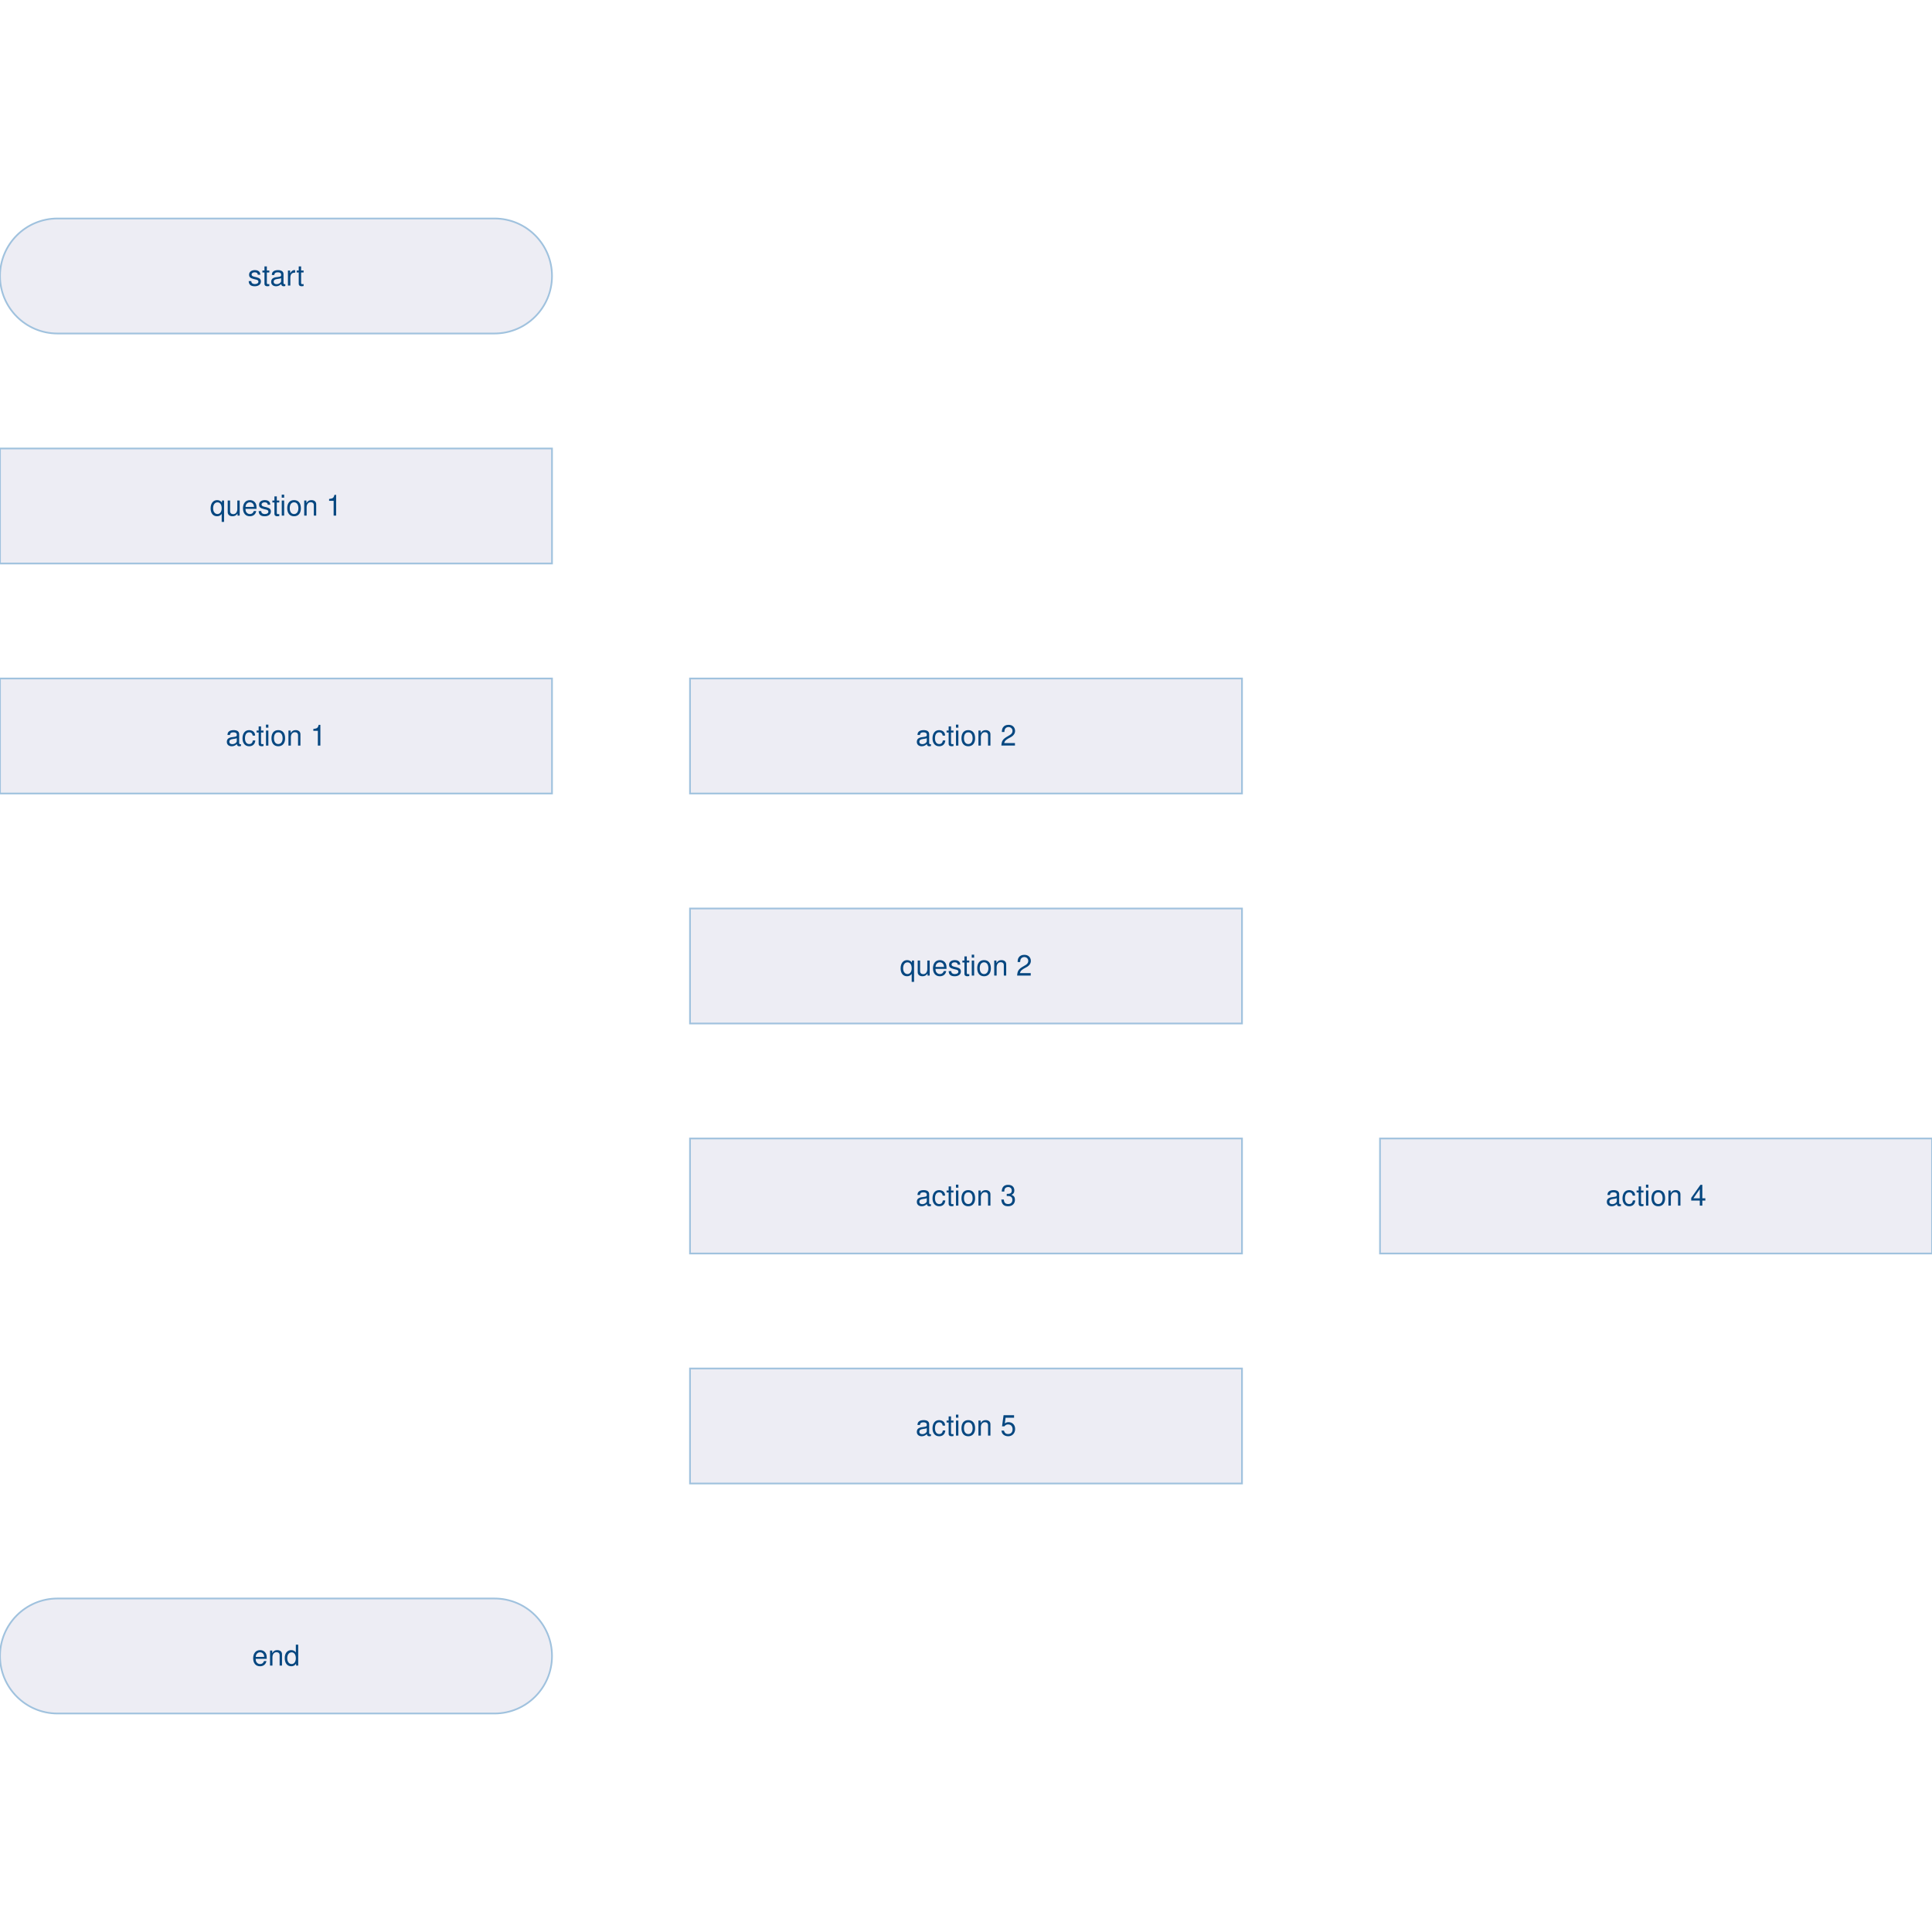
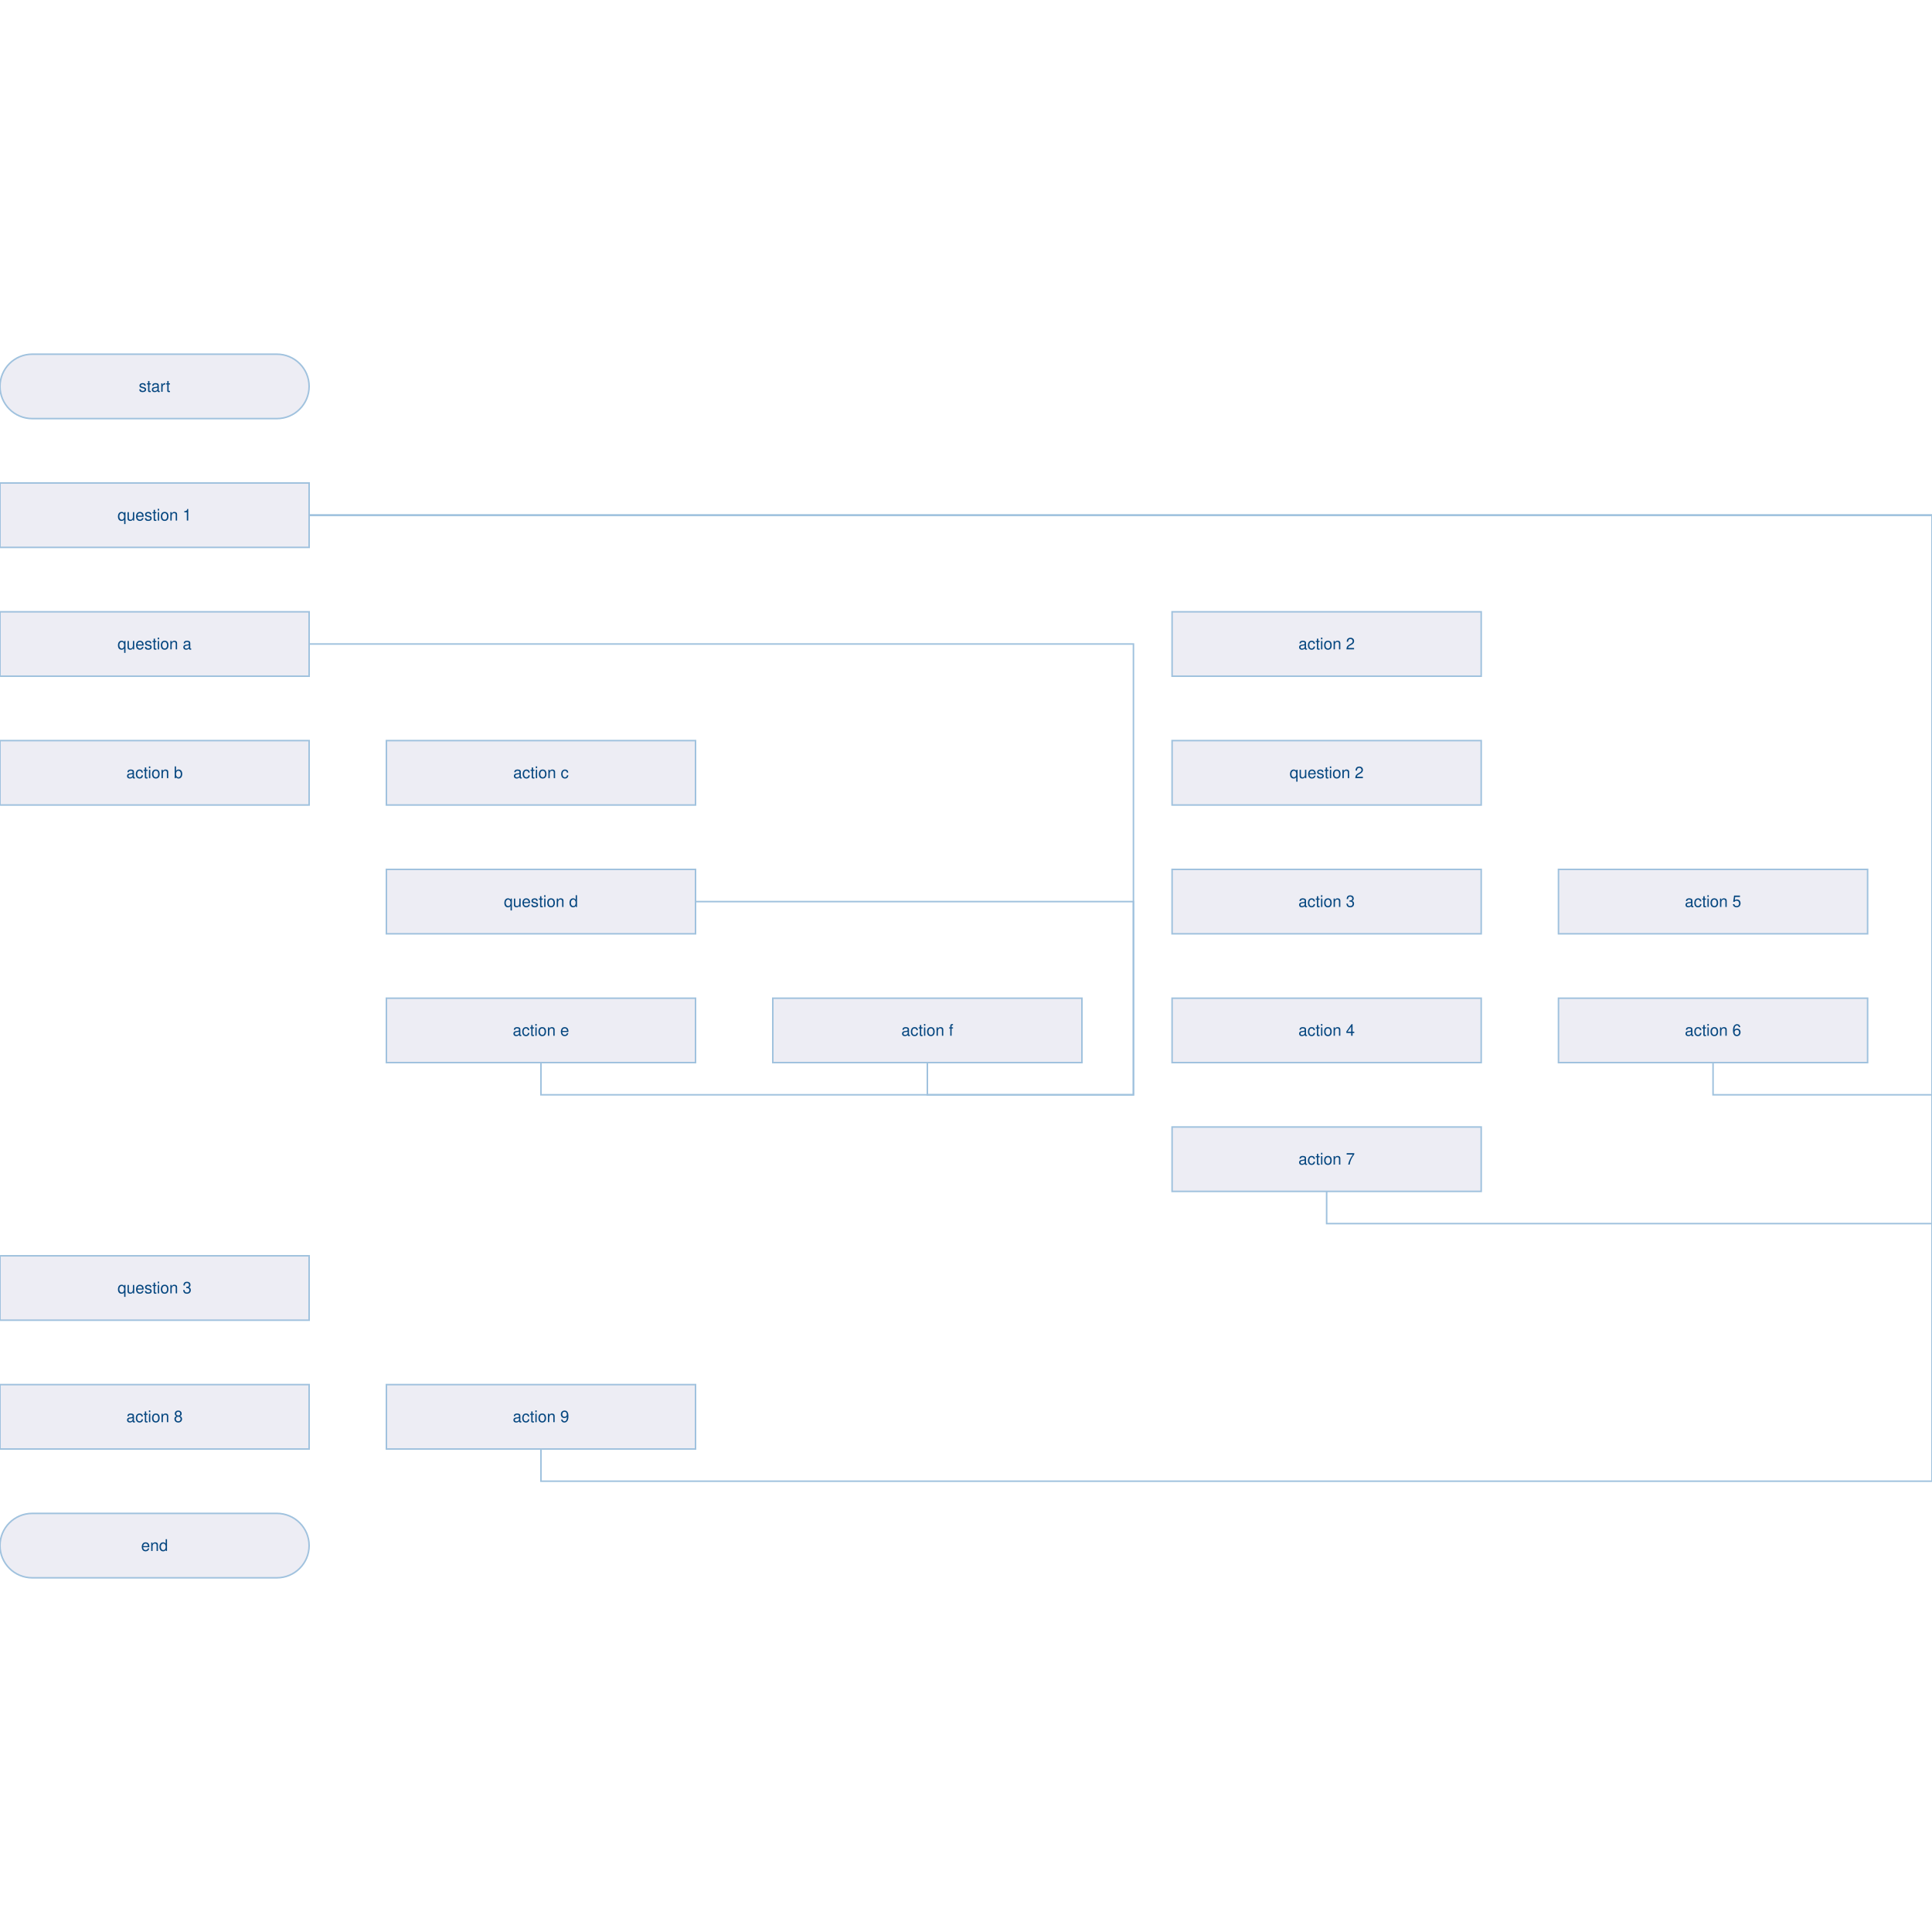
<svg xmlns="http://www.w3.org/2000/svg" font-size="1" viewBox="0.0 0.0 1000.0 1000.0" stroke="rgb(0,0,0)" width="1000" stroke-opacity="1" height="1000" version="1.1">
  <defs />
-   <g stroke-linejoin="miter" fill-opacity="1.0" fill="rgb(237,237,244)" stroke="rgb(160,194,222)" stroke-linecap="butt" stroke-miterlimit="10.0" stroke-opacity="1.0" stroke-width="0.88">
-     <path d="M 285.714,857.143 h 0 c 0,-16.437 -13.325,-29.762 -29.762 -29.762h -226.19 c -16.437,-0 -29.762,13.325 -29.762 29.762h 0 c -0,16.437 13.325,29.762 29.762 29.762h 226.19 c 16.437,0 29.762,-13.325 29.762 -29.762Z" />
+   <g stroke-linejoin="miter" fill-opacity="0.0" fill="rgb(0,0,0)" stroke="rgb(160,194,222)" stroke-linecap="butt" stroke-miterlimit="10.0" stroke-opacity="1.0" stroke-width="0.796">
+     <path d="M 686.667,600 v 33.333 h 313.333 v -366.667 h -920 " />
  </g>
-   <g stroke-linejoin="miter" fill-opacity="1.0" font-size="14.881px" fill="rgb(6,71,128)" stroke="rgb(0,0,0)" font-weight="300" font-family="helvetica" stroke-linecap="butt" stroke-miterlimit="10.0" stroke-opacity="1.0" stroke-width="3.519">
-     <text transform="matrix(1,0,0,1,142.8571,857.1429)" stroke="none" dominant-baseline="middle" text-anchor="middle">end</text>
+   <g stroke-linejoin="miter" fill-opacity="0.0" fill="rgb(0,0,0)" stroke="rgb(160,194,222)" stroke-linecap="butt" stroke-miterlimit="10.0" stroke-opacity="1.0" stroke-width="0.796">
+     <path d="M 280,533.333 v 33.333 h 306.667 v -233.333 h -506.667 " />
  </g>
-   <g stroke-linejoin="miter" fill-opacity="1.0" fill="rgb(237,237,244)" stroke="rgb(160,194,222)" stroke-linecap="butt" stroke-miterlimit="10.0" stroke-opacity="1.0" stroke-width="0.88">
-     <path d="M 642.857,767.857 l -0,-59.524 h -285.714 l -0,59.524 Z" />
+   <g stroke-linejoin="miter" fill-opacity="0.0" fill="rgb(0,0,0)" stroke="rgb(160,194,222)" stroke-linecap="butt" stroke-miterlimit="10.0" stroke-opacity="1.0" stroke-width="0.796">
+     <path d="M 480,533.333 v 33.333 h 106.667 v -100 h -306.667 " />
  </g>
-   <g stroke-linejoin="miter" fill-opacity="1.0" font-size="14.881px" fill="rgb(6,71,128)" stroke="rgb(0,0,0)" font-weight="300" font-family="helvetica" stroke-linecap="butt" stroke-miterlimit="10.0" stroke-opacity="1.0" stroke-width="3.519">
-     <text transform="matrix(1,0,0,1,500,738.0952)" stroke="none" dominant-baseline="middle" text-anchor="middle">action 5</text>
+   <g stroke-linejoin="miter" fill-opacity="0.0" fill="rgb(0,0,0)" stroke="rgb(160,194,222)" stroke-linecap="butt" stroke-miterlimit="10.0" stroke-opacity="1.0" stroke-width="0.796">
+     <path d="M 886.667,533.333 v 33.333 h 113.333 v -300 h -920 " />
  </g>
-   <g stroke-linejoin="miter" fill-opacity="1.0" fill="rgb(237,237,244)" stroke="rgb(160,194,222)" stroke-linecap="butt" stroke-miterlimit="10.0" stroke-opacity="1.0" stroke-width="0.88">
-     <path d="M 1000,648.809 l -0,-59.524 h -285.714 l -0,59.524 Z" />
+   <g stroke-linejoin="miter" fill-opacity="0.0" fill="rgb(0,0,0)" stroke="rgb(160,194,222)" stroke-linecap="butt" stroke-miterlimit="10.0" stroke-opacity="1.0" stroke-width="0.796">
+     <path d="M 280,733.333 v 33.333 h 720 v -500 h -920 " />
  </g>
-   <g stroke-linejoin="miter" fill-opacity="1.0" font-size="14.881px" fill="rgb(6,71,128)" stroke="rgb(0,0,0)" font-weight="300" font-family="helvetica" stroke-linecap="butt" stroke-miterlimit="10.0" stroke-opacity="1.0" stroke-width="3.519">
-     <text transform="matrix(1,0,0,1,857.1429,619.0476)" stroke="none" dominant-baseline="middle" text-anchor="middle">action 4</text>
+   <g stroke-linejoin="miter" fill-opacity="1.0" fill="rgb(237,237,244)" stroke="rgb(160,194,222)" stroke-linecap="butt" stroke-miterlimit="10.0" stroke-opacity="1.0" stroke-width="0.796">
+     <path d="M 160,800 h 0 c 0,-9.205 -7.462,-16.667 -16.667 -16.667h -126.667 c -9.205,-0 -16.667,7.462 -16.667 16.667h 0 c -0,9.205 7.462,16.667 16.667 16.667h 126.667 c 9.205,0 16.667,-7.462 16.667 -16.667Z" />
  </g>
-   <g stroke-linejoin="miter" fill-opacity="1.0" fill="rgb(237,237,244)" stroke="rgb(160,194,222)" stroke-linecap="butt" stroke-miterlimit="10.0" stroke-opacity="1.0" stroke-width="0.88">
-     <path d="M 642.857,648.809 l -0,-59.524 h -285.714 l -0,59.524 Z" />
+   <g stroke-linejoin="miter" fill-opacity="1.0" font-size="8.333px" fill="rgb(6,71,128)" stroke="rgb(0,0,0)" font-weight="300" font-family="helvetica" stroke-linecap="butt" stroke-miterlimit="10.0" stroke-opacity="1.0" stroke-width="3.183">
+     <text transform="matrix(1,0,0,1,80,800)" stroke="none" dominant-baseline="middle" text-anchor="middle">end</text>
  </g>
-   <g stroke-linejoin="miter" fill-opacity="1.0" font-size="14.881px" fill="rgb(6,71,128)" stroke="rgb(0,0,0)" font-weight="300" font-family="helvetica" stroke-linecap="butt" stroke-miterlimit="10.0" stroke-opacity="1.0" stroke-width="3.519">
-     <text transform="matrix(1,0,0,1,500,619.0476)" stroke="none" dominant-baseline="middle" text-anchor="middle">action 3</text>
+   <g stroke-linejoin="miter" fill-opacity="1.0" fill="rgb(237,237,244)" stroke="rgb(160,194,222)" stroke-linecap="butt" stroke-miterlimit="10.0" stroke-opacity="1.0" stroke-width="0.796">
+     <path d="M 360,750 l -0,-33.333 h -160 l -0,33.333 Z" />
  </g>
-   <g stroke-linejoin="miter" fill-opacity="1.0" fill="rgb(237,237,244)" stroke="rgb(160,194,222)" stroke-linecap="butt" stroke-miterlimit="10.0" stroke-opacity="1.0" stroke-width="0.88">
-     <path d="M 642.857,529.762 l -0,-59.524 h -285.714 l -0,59.524 Z" />
+   <g stroke-linejoin="miter" fill-opacity="1.0" font-size="8.333px" fill="rgb(6,71,128)" stroke="rgb(0,0,0)" font-weight="300" font-family="helvetica" stroke-linecap="butt" stroke-miterlimit="10.0" stroke-opacity="1.0" stroke-width="3.183">
+     <text transform="matrix(1,0,0,1,280,733.3333)" stroke="none" dominant-baseline="middle" text-anchor="middle">action 9</text>
  </g>
-   <g stroke-linejoin="miter" fill-opacity="1.0" font-size="14.881px" fill="rgb(6,71,128)" stroke="rgb(0,0,0)" font-weight="300" font-family="helvetica" stroke-linecap="butt" stroke-miterlimit="10.0" stroke-opacity="1.0" stroke-width="3.519">
-     <text transform="matrix(1,0,0,1,500,500)" stroke="none" dominant-baseline="middle" text-anchor="middle">question 2</text>
+   <g stroke-linejoin="miter" fill-opacity="1.0" fill="rgb(237,237,244)" stroke="rgb(160,194,222)" stroke-linecap="butt" stroke-miterlimit="10.0" stroke-opacity="1.0" stroke-width="0.796">
+     <path d="M 160,750 l -0,-33.333 h -160 l -0,33.333 Z" />
  </g>
-   <g stroke-linejoin="miter" fill-opacity="1.0" fill="rgb(237,237,244)" stroke="rgb(160,194,222)" stroke-linecap="butt" stroke-miterlimit="10.0" stroke-opacity="1.0" stroke-width="0.88">
-     <path d="M 642.857,410.714 l -0,-59.524 h -285.714 l -0,59.524 Z" />
+   <g stroke-linejoin="miter" fill-opacity="1.0" font-size="8.333px" fill="rgb(6,71,128)" stroke="rgb(0,0,0)" font-weight="300" font-family="helvetica" stroke-linecap="butt" stroke-miterlimit="10.0" stroke-opacity="1.0" stroke-width="3.183">
+     <text transform="matrix(1,0,0,1,80,733.3333)" stroke="none" dominant-baseline="middle" text-anchor="middle">action 8</text>
  </g>
-   <g stroke-linejoin="miter" fill-opacity="1.0" font-size="14.881px" fill="rgb(6,71,128)" stroke="rgb(0,0,0)" font-weight="300" font-family="helvetica" stroke-linecap="butt" stroke-miterlimit="10.0" stroke-opacity="1.0" stroke-width="3.519">
-     <text transform="matrix(1,0,0,1,500,380.9524)" stroke="none" dominant-baseline="middle" text-anchor="middle">action 2</text>
+   <g stroke-linejoin="miter" fill-opacity="1.0" fill="rgb(237,237,244)" stroke="rgb(160,194,222)" stroke-linecap="butt" stroke-miterlimit="10.0" stroke-opacity="1.0" stroke-width="0.796">
+     <path d="M 160,683.333 l -0,-33.333 h -160 l -0,33.333 Z" />
  </g>
-   <g stroke-linejoin="miter" fill-opacity="1.0" fill="rgb(237,237,244)" stroke="rgb(160,194,222)" stroke-linecap="butt" stroke-miterlimit="10.0" stroke-opacity="1.0" stroke-width="0.88">
-     <path d="M 285.714,410.714 l -0,-59.524 h -285.714 l -0,59.524 Z" />
+   <g stroke-linejoin="miter" fill-opacity="1.0" font-size="8.333px" fill="rgb(6,71,128)" stroke="rgb(0,0,0)" font-weight="300" font-family="helvetica" stroke-linecap="butt" stroke-miterlimit="10.0" stroke-opacity="1.0" stroke-width="3.183">
+     <text transform="matrix(1,0,0,1,80,666.6667)" stroke="none" dominant-baseline="middle" text-anchor="middle">question 3</text>
  </g>
-   <g stroke-linejoin="miter" fill-opacity="1.0" font-size="14.881px" fill="rgb(6,71,128)" stroke="rgb(0,0,0)" font-weight="300" font-family="helvetica" stroke-linecap="butt" stroke-miterlimit="10.0" stroke-opacity="1.0" stroke-width="3.519">
-     <text transform="matrix(1,0,0,1,142.8571,380.9524)" stroke="none" dominant-baseline="middle" text-anchor="middle">action 1</text>
+   <g stroke-linejoin="miter" fill-opacity="1.0" fill="rgb(237,237,244)" stroke="rgb(160,194,222)" stroke-linecap="butt" stroke-miterlimit="10.0" stroke-opacity="1.0" stroke-width="0.796">
+     <path d="M 766.667,616.667 l -0,-33.333 h -160 l -0,33.333 Z" />
  </g>
-   <g stroke-linejoin="miter" fill-opacity="1.0" fill="rgb(237,237,244)" stroke="rgb(160,194,222)" stroke-linecap="butt" stroke-miterlimit="10.0" stroke-opacity="1.0" stroke-width="0.88">
-     <path d="M 285.714,291.667 l -0,-59.524 h -285.714 l -0,59.524 Z" />
+   <g stroke-linejoin="miter" fill-opacity="1.0" font-size="8.333px" fill="rgb(6,71,128)" stroke="rgb(0,0,0)" font-weight="300" font-family="helvetica" stroke-linecap="butt" stroke-miterlimit="10.0" stroke-opacity="1.0" stroke-width="3.183">
+     <text transform="matrix(1,0,0,1,686.6667,600)" stroke="none" dominant-baseline="middle" text-anchor="middle">action 7</text>
  </g>
-   <g stroke-linejoin="miter" fill-opacity="1.0" font-size="14.881px" fill="rgb(6,71,128)" stroke="rgb(0,0,0)" font-weight="300" font-family="helvetica" stroke-linecap="butt" stroke-miterlimit="10.0" stroke-opacity="1.0" stroke-width="3.519">
-     <text transform="matrix(1,0,0,1,142.8571,261.9048)" stroke="none" dominant-baseline="middle" text-anchor="middle">question 1</text>
+   <g stroke-linejoin="miter" fill-opacity="1.0" fill="rgb(237,237,244)" stroke="rgb(160,194,222)" stroke-linecap="butt" stroke-miterlimit="10.0" stroke-opacity="1.0" stroke-width="0.796">
+     <path d="M 966.667,550 l -0,-33.333 h -160 l -0,33.333 Z" />
  </g>
-   <g stroke-linejoin="miter" fill-opacity="1.0" fill="rgb(237,237,244)" stroke="rgb(160,194,222)" stroke-linecap="butt" stroke-miterlimit="10.0" stroke-opacity="1.0" stroke-width="0.88">
-     <path d="M 285.714,142.857 h 0 c 0,-16.437 -13.325,-29.762 -29.762 -29.762h -226.19 c -16.437,-0 -29.762,13.325 -29.762 29.762h 0 c -0,16.437 13.325,29.762 29.762 29.762h 226.19 c 16.437,0 29.762,-13.325 29.762 -29.762Z" />
+   <g stroke-linejoin="miter" fill-opacity="1.0" font-size="8.333px" fill="rgb(6,71,128)" stroke="rgb(0,0,0)" font-weight="300" font-family="helvetica" stroke-linecap="butt" stroke-miterlimit="10.0" stroke-opacity="1.0" stroke-width="3.183">
+     <text transform="matrix(1,0,0,1,886.6667,533.3333)" stroke="none" dominant-baseline="middle" text-anchor="middle">action 6</text>
  </g>
-   <g stroke-linejoin="miter" fill-opacity="1.0" font-size="14.881px" fill="rgb(6,71,128)" stroke="rgb(0,0,0)" font-weight="300" font-family="helvetica" stroke-linecap="butt" stroke-miterlimit="10.0" stroke-opacity="1.0" stroke-width="3.519">
-     <text transform="matrix(1,0,0,1,142.8571,142.8571)" stroke="none" dominant-baseline="middle" text-anchor="middle">start</text>
+   <g stroke-linejoin="miter" fill-opacity="1.0" fill="rgb(237,237,244)" stroke="rgb(160,194,222)" stroke-linecap="butt" stroke-miterlimit="10.0" stroke-opacity="1.0" stroke-width="0.796">
+     <path d="M 966.667,483.333 l -0,-33.333 h -160 l -0,33.333 Z" />
+   </g>
+   <g stroke-linejoin="miter" fill-opacity="1.0" font-size="8.333px" fill="rgb(6,71,128)" stroke="rgb(0,0,0)" font-weight="300" font-family="helvetica" stroke-linecap="butt" stroke-miterlimit="10.0" stroke-opacity="1.0" stroke-width="3.183">
+     <text transform="matrix(1,0,0,1,886.6667,466.6667)" stroke="none" dominant-baseline="middle" text-anchor="middle">action 5</text>
+   </g>
+   <g stroke-linejoin="miter" fill-opacity="1.0" fill="rgb(237,237,244)" stroke="rgb(160,194,222)" stroke-linecap="butt" stroke-miterlimit="10.0" stroke-opacity="1.0" stroke-width="0.796">
+     <path d="M 766.667,550 l -0,-33.333 h -160 l -0,33.333 Z" />
+   </g>
+   <g stroke-linejoin="miter" fill-opacity="1.0" font-size="8.333px" fill="rgb(6,71,128)" stroke="rgb(0,0,0)" font-weight="300" font-family="helvetica" stroke-linecap="butt" stroke-miterlimit="10.0" stroke-opacity="1.0" stroke-width="3.183">
+     <text transform="matrix(1,0,0,1,686.6667,533.3333)" stroke="none" dominant-baseline="middle" text-anchor="middle">action 4</text>
+   </g>
+   <g stroke-linejoin="miter" fill-opacity="1.0" fill="rgb(237,237,244)" stroke="rgb(160,194,222)" stroke-linecap="butt" stroke-miterlimit="10.0" stroke-opacity="1.0" stroke-width="0.796">
+     <path d="M 766.667,483.333 l -0,-33.333 h -160 l -0,33.333 Z" />
+   </g>
+   <g stroke-linejoin="miter" fill-opacity="1.0" font-size="8.333px" fill="rgb(6,71,128)" stroke="rgb(0,0,0)" font-weight="300" font-family="helvetica" stroke-linecap="butt" stroke-miterlimit="10.0" stroke-opacity="1.0" stroke-width="3.183">
+     <text transform="matrix(1,0,0,1,686.6667,466.6667)" stroke="none" dominant-baseline="middle" text-anchor="middle">action 3</text>
+   </g>
+   <g stroke-linejoin="miter" fill-opacity="1.0" fill="rgb(237,237,244)" stroke="rgb(160,194,222)" stroke-linecap="butt" stroke-miterlimit="10.0" stroke-opacity="1.0" stroke-width="0.796">
+     <path d="M 766.667,416.667 l -0,-33.333 h -160 l -0,33.333 Z" />
+   </g>
+   <g stroke-linejoin="miter" fill-opacity="1.0" font-size="8.333px" fill="rgb(6,71,128)" stroke="rgb(0,0,0)" font-weight="300" font-family="helvetica" stroke-linecap="butt" stroke-miterlimit="10.0" stroke-opacity="1.0" stroke-width="3.183">
+     <text transform="matrix(1,0,0,1,686.6667,400)" stroke="none" dominant-baseline="middle" text-anchor="middle">question 2</text>
+   </g>
+   <g stroke-linejoin="miter" fill-opacity="1.0" fill="rgb(237,237,244)" stroke="rgb(160,194,222)" stroke-linecap="butt" stroke-miterlimit="10.0" stroke-opacity="1.0" stroke-width="0.796">
+     <path d="M 766.667,350 l -0,-33.333 h -160 l -0,33.333 Z" />
+   </g>
+   <g stroke-linejoin="miter" fill-opacity="1.0" font-size="8.333px" fill="rgb(6,71,128)" stroke="rgb(0,0,0)" font-weight="300" font-family="helvetica" stroke-linecap="butt" stroke-miterlimit="10.0" stroke-opacity="1.0" stroke-width="3.183">
+     <text transform="matrix(1,0,0,1,686.6667,333.3333)" stroke="none" dominant-baseline="middle" text-anchor="middle">action 2</text>
+   </g>
+   <g stroke-linejoin="miter" fill-opacity="1.0" fill="rgb(237,237,244)" stroke="rgb(160,194,222)" stroke-linecap="butt" stroke-miterlimit="10.0" stroke-opacity="1.0" stroke-width="0.796">
+     <path d="M 560,550 l -0,-33.333 h -160 l -0,33.333 Z" />
+   </g>
+   <g stroke-linejoin="miter" fill-opacity="1.0" font-size="8.333px" fill="rgb(6,71,128)" stroke="rgb(0,0,0)" font-weight="300" font-family="helvetica" stroke-linecap="butt" stroke-miterlimit="10.0" stroke-opacity="1.0" stroke-width="3.183">
+     <text transform="matrix(1,0,0,1,480,533.3333)" stroke="none" dominant-baseline="middle" text-anchor="middle">action f</text>
+   </g>
+   <g stroke-linejoin="miter" fill-opacity="1.0" fill="rgb(237,237,244)" stroke="rgb(160,194,222)" stroke-linecap="butt" stroke-miterlimit="10.0" stroke-opacity="1.0" stroke-width="0.796">
+     <path d="M 360,550 l -0,-33.333 h -160 l -0,33.333 Z" />
+   </g>
+   <g stroke-linejoin="miter" fill-opacity="1.0" font-size="8.333px" fill="rgb(6,71,128)" stroke="rgb(0,0,0)" font-weight="300" font-family="helvetica" stroke-linecap="butt" stroke-miterlimit="10.0" stroke-opacity="1.0" stroke-width="3.183">
+     <text transform="matrix(1,0,0,1,280,533.3333)" stroke="none" dominant-baseline="middle" text-anchor="middle">action e</text>
+   </g>
+   <g stroke-linejoin="miter" fill-opacity="1.0" fill="rgb(237,237,244)" stroke="rgb(160,194,222)" stroke-linecap="butt" stroke-miterlimit="10.0" stroke-opacity="1.0" stroke-width="0.796">
+     <path d="M 360,483.333 l -0,-33.333 h -160 l -0,33.333 Z" />
+   </g>
+   <g stroke-linejoin="miter" fill-opacity="1.0" font-size="8.333px" fill="rgb(6,71,128)" stroke="rgb(0,0,0)" font-weight="300" font-family="helvetica" stroke-linecap="butt" stroke-miterlimit="10.0" stroke-opacity="1.0" stroke-width="3.183">
+     <text transform="matrix(1,0,0,1,280,466.6667)" stroke="none" dominant-baseline="middle" text-anchor="middle">question d</text>
+   </g>
+   <g stroke-linejoin="miter" fill-opacity="1.0" fill="rgb(237,237,244)" stroke="rgb(160,194,222)" stroke-linecap="butt" stroke-miterlimit="10.0" stroke-opacity="1.0" stroke-width="0.796">
+     <path d="M 360,416.667 l -0,-33.333 h -160 l -0,33.333 Z" />
+   </g>
+   <g stroke-linejoin="miter" fill-opacity="1.0" font-size="8.333px" fill="rgb(6,71,128)" stroke="rgb(0,0,0)" font-weight="300" font-family="helvetica" stroke-linecap="butt" stroke-miterlimit="10.0" stroke-opacity="1.0" stroke-width="3.183">
+     <text transform="matrix(1,0,0,1,280,400)" stroke="none" dominant-baseline="middle" text-anchor="middle">action c</text>
+   </g>
+   <g stroke-linejoin="miter" fill-opacity="1.0" fill="rgb(237,237,244)" stroke="rgb(160,194,222)" stroke-linecap="butt" stroke-miterlimit="10.0" stroke-opacity="1.0" stroke-width="0.796">
+     <path d="M 160,416.667 l -0,-33.333 h -160 l -0,33.333 Z" />
+   </g>
+   <g stroke-linejoin="miter" fill-opacity="1.0" font-size="8.333px" fill="rgb(6,71,128)" stroke="rgb(0,0,0)" font-weight="300" font-family="helvetica" stroke-linecap="butt" stroke-miterlimit="10.0" stroke-opacity="1.0" stroke-width="3.183">
+     <text transform="matrix(1,0,0,1,80,400)" stroke="none" dominant-baseline="middle" text-anchor="middle">action b</text>
+   </g>
+   <g stroke-linejoin="miter" fill-opacity="1.0" fill="rgb(237,237,244)" stroke="rgb(160,194,222)" stroke-linecap="butt" stroke-miterlimit="10.0" stroke-opacity="1.0" stroke-width="0.796">
+     <path d="M 160,350 l -0,-33.333 h -160 l -0,33.333 Z" />
+   </g>
+   <g stroke-linejoin="miter" fill-opacity="1.0" font-size="8.333px" fill="rgb(6,71,128)" stroke="rgb(0,0,0)" font-weight="300" font-family="helvetica" stroke-linecap="butt" stroke-miterlimit="10.0" stroke-opacity="1.0" stroke-width="3.183">
+     <text transform="matrix(1,0,0,1,80,333.3333)" stroke="none" dominant-baseline="middle" text-anchor="middle">question a</text>
+   </g>
+   <g stroke-linejoin="miter" fill-opacity="1.0" fill="rgb(237,237,244)" stroke="rgb(160,194,222)" stroke-linecap="butt" stroke-miterlimit="10.0" stroke-opacity="1.0" stroke-width="0.796">
+     <path d="M 160,283.333 l -0,-33.333 h -160 l -0,33.333 Z" />
+   </g>
+   <g stroke-linejoin="miter" fill-opacity="1.0" font-size="8.333px" fill="rgb(6,71,128)" stroke="rgb(0,0,0)" font-weight="300" font-family="helvetica" stroke-linecap="butt" stroke-miterlimit="10.0" stroke-opacity="1.0" stroke-width="3.183">
+     <text transform="matrix(1,0,0,1,80,266.6667)" stroke="none" dominant-baseline="middle" text-anchor="middle">question 1</text>
+   </g>
+   <g stroke-linejoin="miter" fill-opacity="1.0" fill="rgb(237,237,244)" stroke="rgb(160,194,222)" stroke-linecap="butt" stroke-miterlimit="10.0" stroke-opacity="1.0" stroke-width="0.796">
+     <path d="M 160,200 h 0 c 0,-9.205 -7.462,-16.667 -16.667 -16.667h -126.667 c -9.205,-0 -16.667,7.462 -16.667 16.667h 0 c -0,9.205 7.462,16.667 16.667 16.667h 126.667 c 9.205,0 16.667,-7.462 16.667 -16.667Z" />
+   </g>
+   <g stroke-linejoin="miter" fill-opacity="1.0" font-size="8.333px" fill="rgb(6,71,128)" stroke="rgb(0,0,0)" font-weight="300" font-family="helvetica" stroke-linecap="butt" stroke-miterlimit="10.0" stroke-opacity="1.0" stroke-width="3.183">
+     <text transform="matrix(1,0,0,1,80,200)" stroke="none" dominant-baseline="middle" text-anchor="middle">start</text>
  </g>
</svg>
